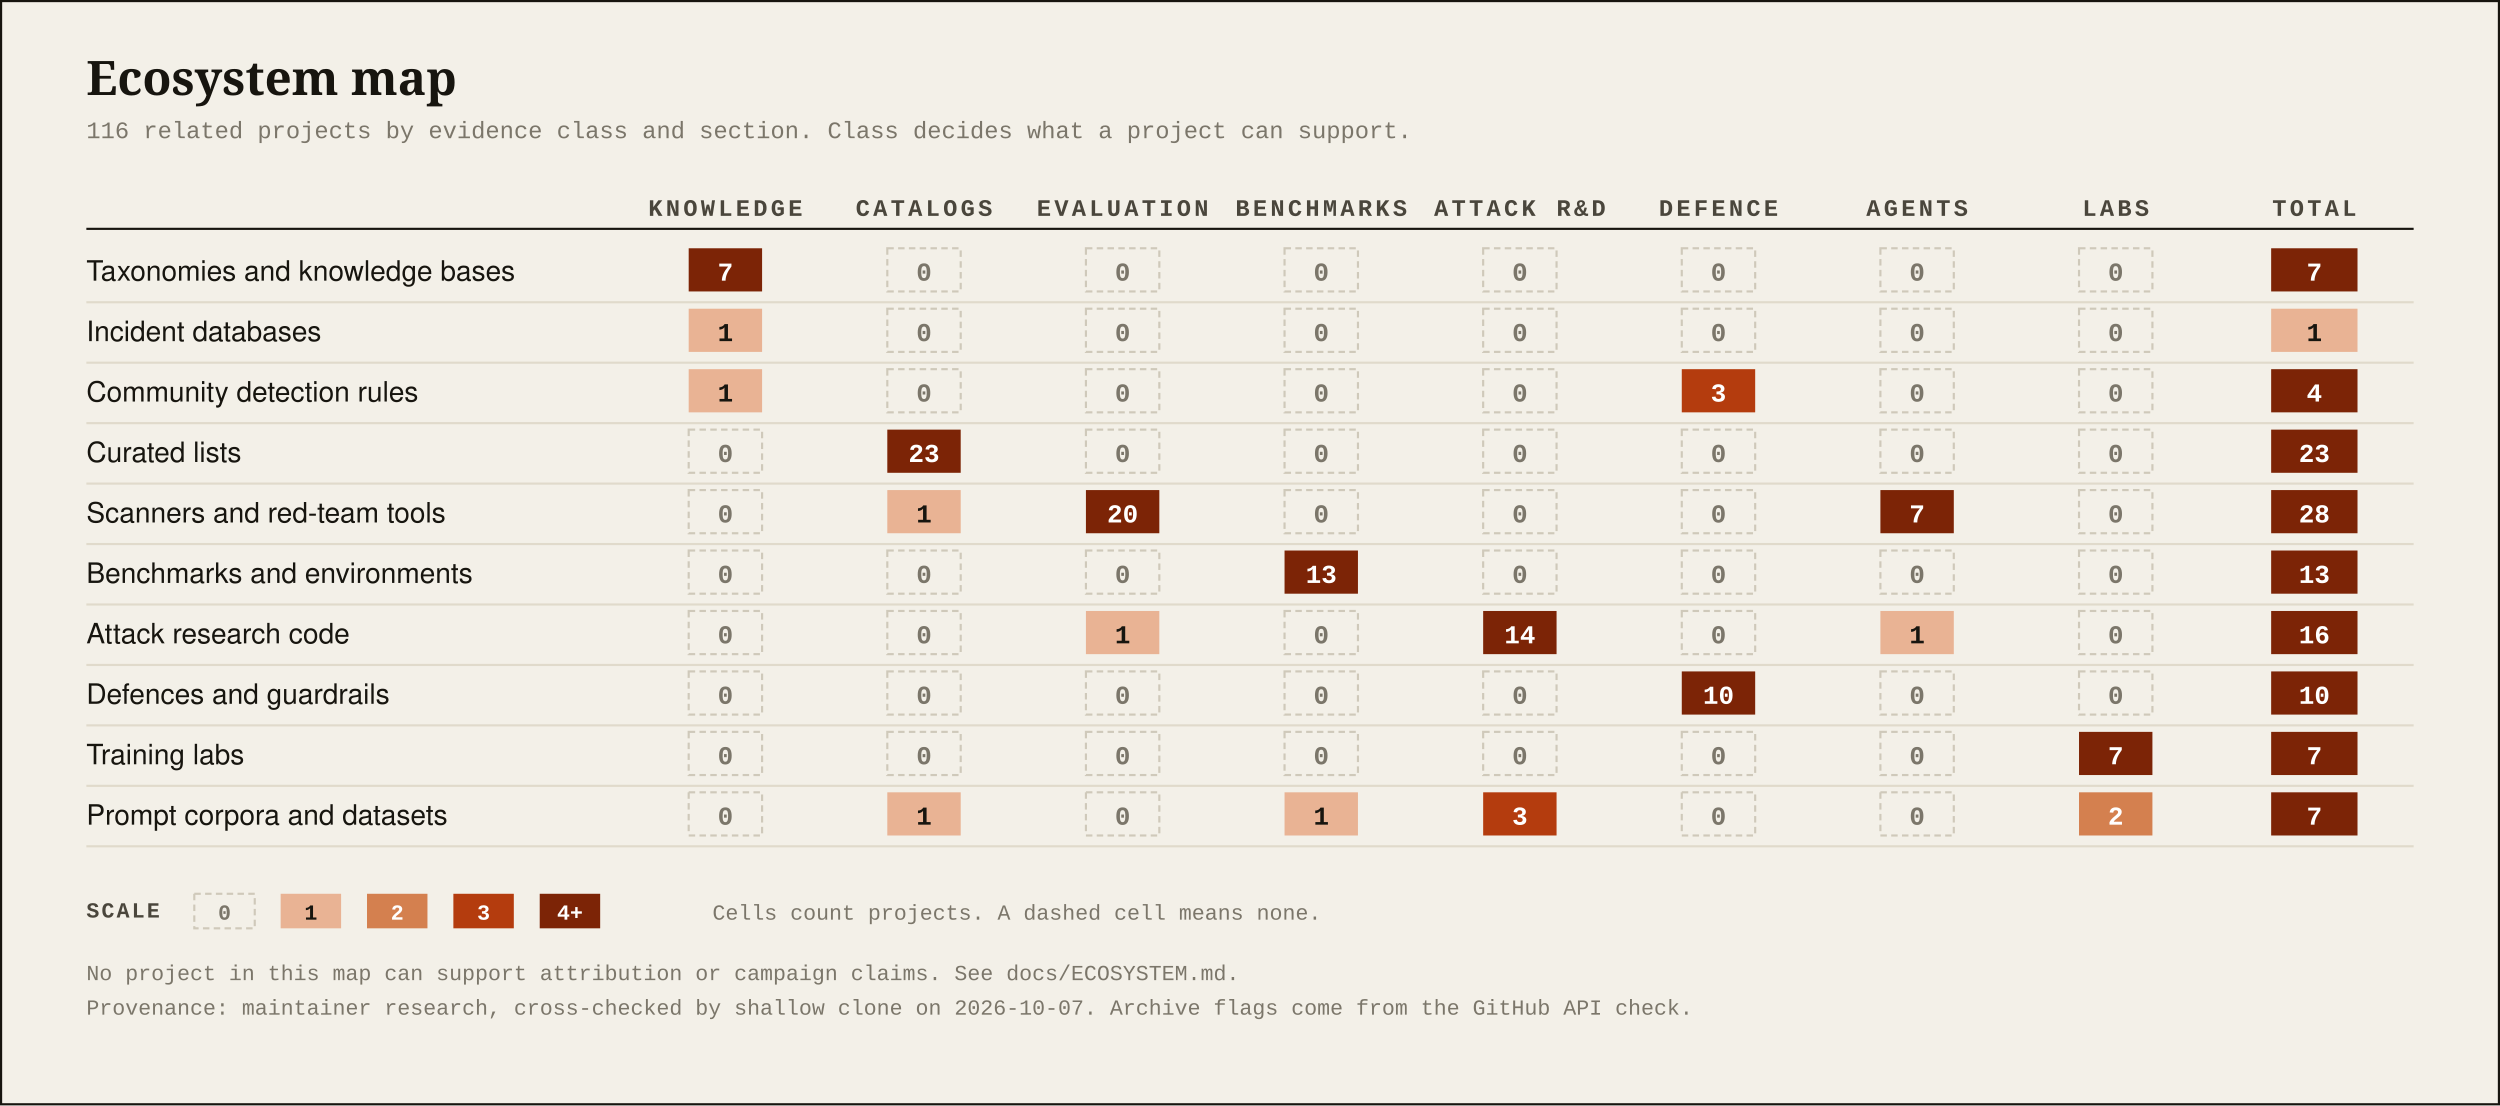
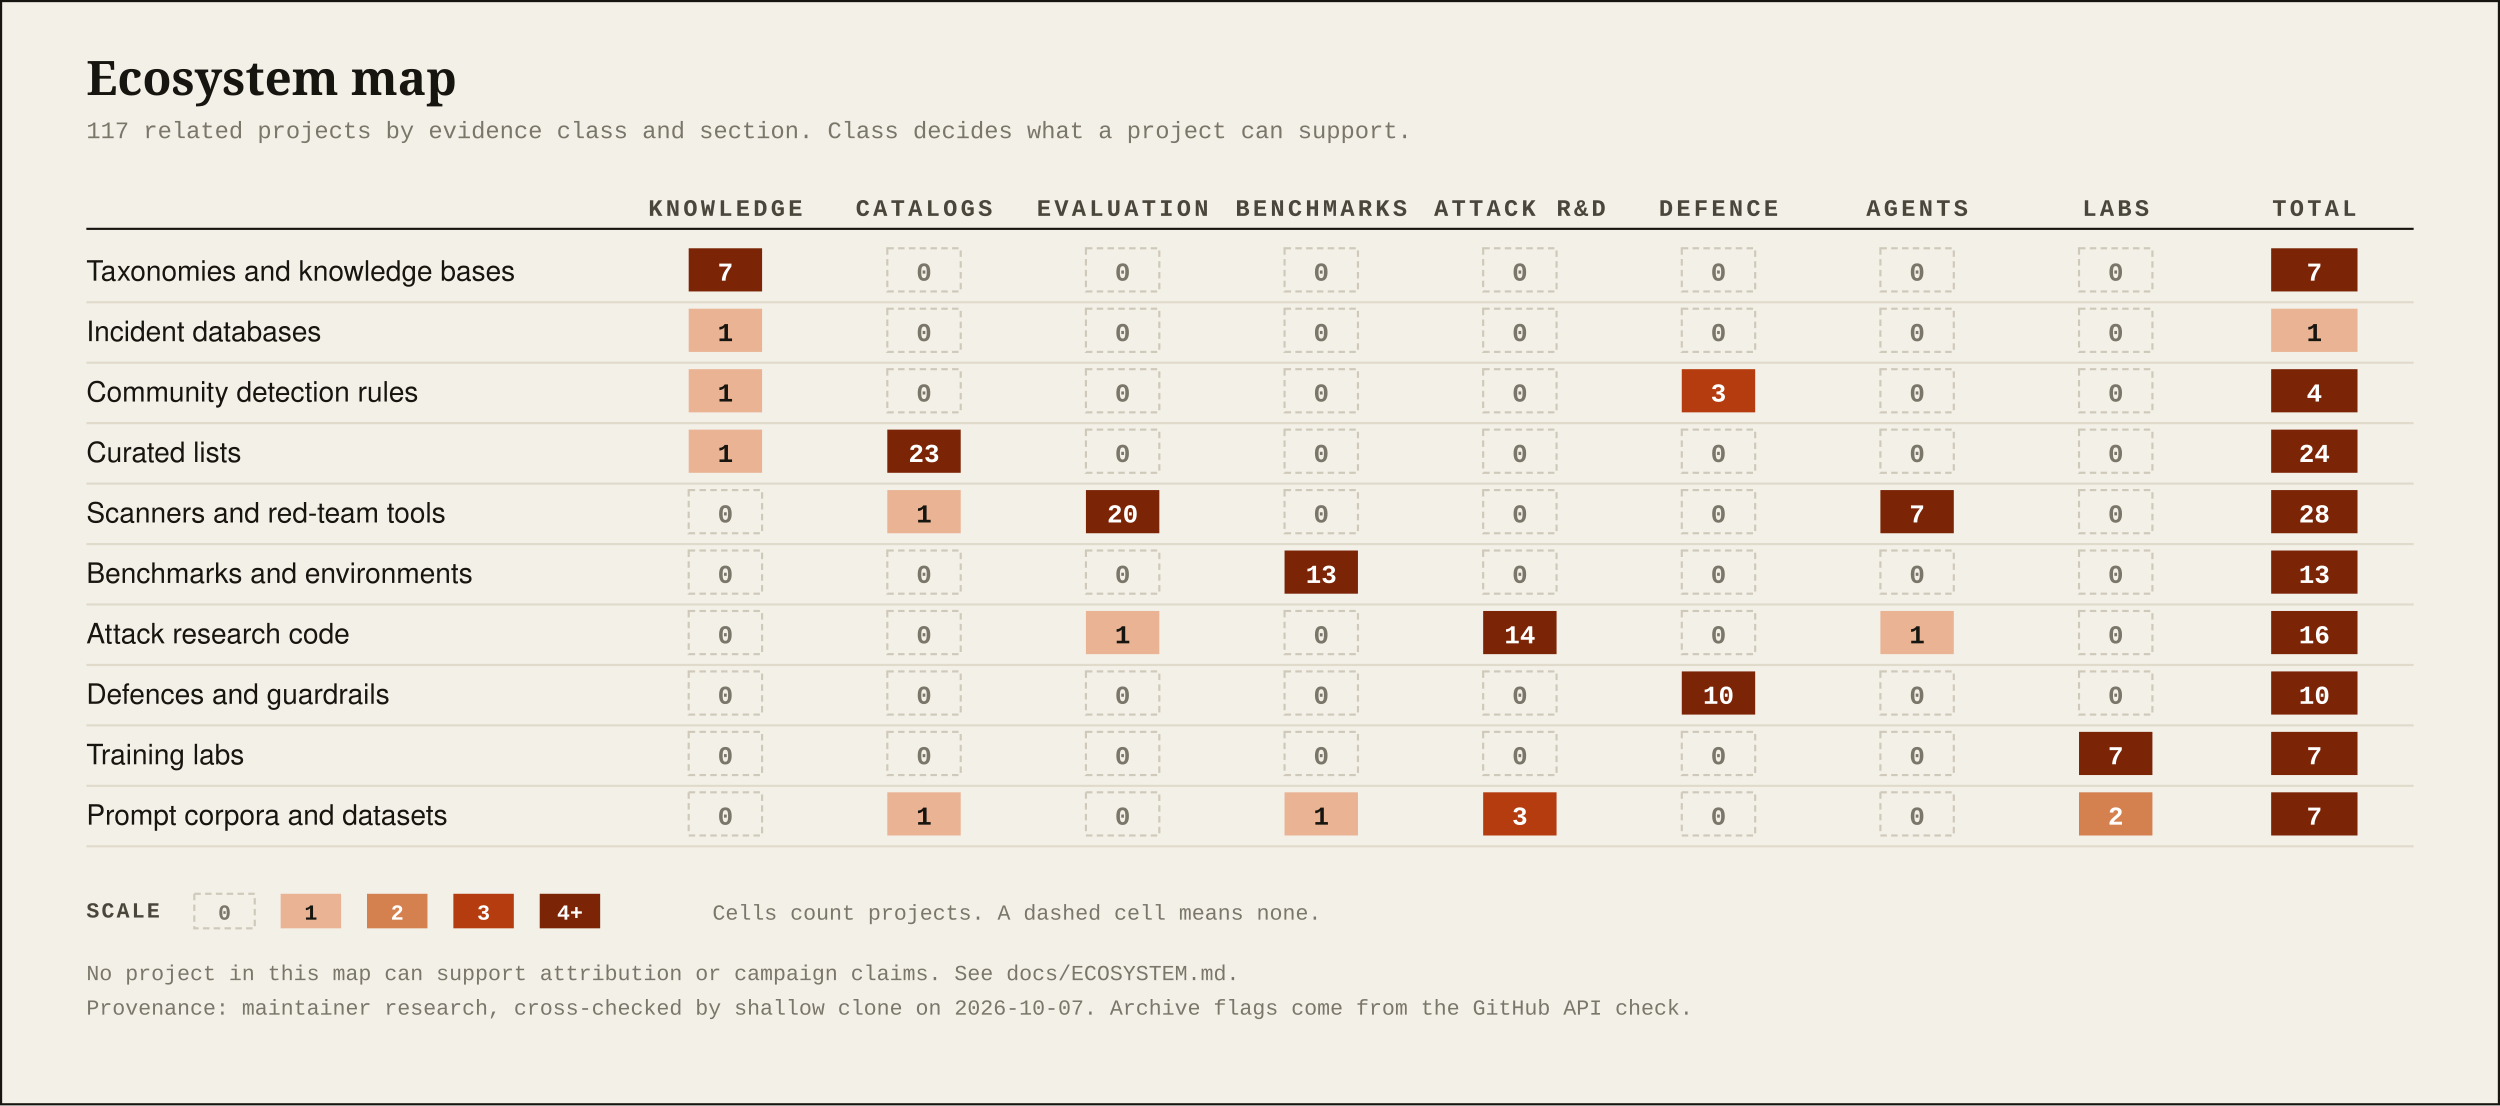
<svg xmlns="http://www.w3.org/2000/svg" width="1158" height="512" viewBox="0 0 1158 512" role="img" aria-labelledby="t">
  <rect width="1158" height="512" fill="#f3f0e8" />
  <rect x=".5" y=".5" width="1157" height="511" fill="none" stroke="#17150f" />
  <text x="40" y="44" font-family="Georgia,serif" font-size="22" font-weight="700" fill="#17150f">Ecosystem map</text>
-   <text x="40" y="64" font-family="'Courier New',monospace" font-size="11" fill="#7b766a">116 related projects by evidence class and section. Class decides what a project can support.</text>
+   <text x="40" y="64" font-family="'Courier New',monospace" font-size="11" fill="#7b766a">117 related projects by evidence class and section. Class decides what a project can support.</text>
  <text x="336.0" y="100" text-anchor="middle" font-family="'Courier New',monospace" font-size="11" font-weight="700" letter-spacing="1.5" fill="#4a463c">KNOWLEDGE</text>
  <text x="428.0" y="100" text-anchor="middle" font-family="'Courier New',monospace" font-size="11" font-weight="700" letter-spacing="1.5" fill="#4a463c">CATALOGS</text>
  <text x="520.0" y="100" text-anchor="middle" font-family="'Courier New',monospace" font-size="11" font-weight="700" letter-spacing="1.5" fill="#4a463c">EVALUATION</text>
  <text x="612.0" y="100" text-anchor="middle" font-family="'Courier New',monospace" font-size="11" font-weight="700" letter-spacing="1.5" fill="#4a463c">BENCHMARKS</text>
  <text x="704.0" y="100" text-anchor="middle" font-family="'Courier New',monospace" font-size="11" font-weight="700" letter-spacing="1.5" fill="#4a463c">ATTACK R&amp;D</text>
  <text x="796.0" y="100" text-anchor="middle" font-family="'Courier New',monospace" font-size="11" font-weight="700" letter-spacing="1.5" fill="#4a463c">DEFENCE</text>
  <text x="888.0" y="100" text-anchor="middle" font-family="'Courier New',monospace" font-size="11" font-weight="700" letter-spacing="1.5" fill="#4a463c">AGENTS</text>
  <text x="980.0" y="100" text-anchor="middle" font-family="'Courier New',monospace" font-size="11" font-weight="700" letter-spacing="1.5" fill="#4a463c">LABS</text>
  <text x="1072.0" y="100" text-anchor="middle" font-family="'Courier New',monospace" font-size="11" font-weight="700" letter-spacing="1.5" fill="#4a463c">TOTAL</text>
  <line x1="40" x2="1118" y1="106" y2="106" stroke="#17150f" />
  <text x="40" y="130" font-family="system-ui,Helvetica,Arial,sans-serif" font-size="13" fill="#17150f">Taxonomies and knowledge bases</text>
  <rect x="319.0" y="115" width="34" height="20" fill="#7c2406" />
  <text x="336.0" y="130" text-anchor="middle" font-family="'Courier New',monospace" font-size="12" font-weight="700" fill="#ffffff">7</text>
  <rect x="411.0" y="115" width="34" height="20" fill="none" stroke="#cfc9ba" stroke-dasharray="3 2" />
  <text x="428.0" y="130" text-anchor="middle" font-family="'Courier New',monospace" font-size="12" font-weight="700" fill="#7b766a">0</text>
  <rect x="503.0" y="115" width="34" height="20" fill="none" stroke="#cfc9ba" stroke-dasharray="3 2" />
  <text x="520.0" y="130" text-anchor="middle" font-family="'Courier New',monospace" font-size="12" font-weight="700" fill="#7b766a">0</text>
  <rect x="595.0" y="115" width="34" height="20" fill="none" stroke="#cfc9ba" stroke-dasharray="3 2" />
  <text x="612.0" y="130" text-anchor="middle" font-family="'Courier New',monospace" font-size="12" font-weight="700" fill="#7b766a">0</text>
  <rect x="687.0" y="115" width="34" height="20" fill="none" stroke="#cfc9ba" stroke-dasharray="3 2" />
  <text x="704.0" y="130" text-anchor="middle" font-family="'Courier New',monospace" font-size="12" font-weight="700" fill="#7b766a">0</text>
  <rect x="779.0" y="115" width="34" height="20" fill="none" stroke="#cfc9ba" stroke-dasharray="3 2" />
  <text x="796.0" y="130" text-anchor="middle" font-family="'Courier New',monospace" font-size="12" font-weight="700" fill="#7b766a">0</text>
  <rect x="871.0" y="115" width="34" height="20" fill="none" stroke="#cfc9ba" stroke-dasharray="3 2" />
  <text x="888.0" y="130" text-anchor="middle" font-family="'Courier New',monospace" font-size="12" font-weight="700" fill="#7b766a">0</text>
  <rect x="963.0" y="115" width="34" height="20" fill="none" stroke="#cfc9ba" stroke-dasharray="3 2" />
  <text x="980.0" y="130" text-anchor="middle" font-family="'Courier New',monospace" font-size="12" font-weight="700" fill="#7b766a">0</text>
  <rect x="1052.0" y="115" width="40" height="20" fill="#7c2406" />
  <text x="1072.0" y="130" text-anchor="middle" font-family="'Courier New',monospace" font-size="12" font-weight="700" fill="#ffffff">7</text>
  <line x1="40" x2="1118" y1="140" y2="140" stroke="#e0dacb" />
  <text x="40" y="158" font-family="system-ui,Helvetica,Arial,sans-serif" font-size="13" fill="#17150f">Incident databases</text>
  <rect x="319.0" y="143" width="34" height="20" fill="#e9b394" />
  <text x="336.0" y="158" text-anchor="middle" font-family="'Courier New',monospace" font-size="12" font-weight="700" fill="#17150f">1</text>
  <rect x="411.0" y="143" width="34" height="20" fill="none" stroke="#cfc9ba" stroke-dasharray="3 2" />
  <text x="428.0" y="158" text-anchor="middle" font-family="'Courier New',monospace" font-size="12" font-weight="700" fill="#7b766a">0</text>
  <rect x="503.0" y="143" width="34" height="20" fill="none" stroke="#cfc9ba" stroke-dasharray="3 2" />
  <text x="520.0" y="158" text-anchor="middle" font-family="'Courier New',monospace" font-size="12" font-weight="700" fill="#7b766a">0</text>
  <rect x="595.0" y="143" width="34" height="20" fill="none" stroke="#cfc9ba" stroke-dasharray="3 2" />
  <text x="612.0" y="158" text-anchor="middle" font-family="'Courier New',monospace" font-size="12" font-weight="700" fill="#7b766a">0</text>
  <rect x="687.0" y="143" width="34" height="20" fill="none" stroke="#cfc9ba" stroke-dasharray="3 2" />
  <text x="704.0" y="158" text-anchor="middle" font-family="'Courier New',monospace" font-size="12" font-weight="700" fill="#7b766a">0</text>
  <rect x="779.0" y="143" width="34" height="20" fill="none" stroke="#cfc9ba" stroke-dasharray="3 2" />
  <text x="796.0" y="158" text-anchor="middle" font-family="'Courier New',monospace" font-size="12" font-weight="700" fill="#7b766a">0</text>
  <rect x="871.0" y="143" width="34" height="20" fill="none" stroke="#cfc9ba" stroke-dasharray="3 2" />
  <text x="888.0" y="158" text-anchor="middle" font-family="'Courier New',monospace" font-size="12" font-weight="700" fill="#7b766a">0</text>
  <rect x="963.0" y="143" width="34" height="20" fill="none" stroke="#cfc9ba" stroke-dasharray="3 2" />
  <text x="980.0" y="158" text-anchor="middle" font-family="'Courier New',monospace" font-size="12" font-weight="700" fill="#7b766a">0</text>
  <rect x="1052.0" y="143" width="40" height="20" fill="#e9b394" />
  <text x="1072.0" y="158" text-anchor="middle" font-family="'Courier New',monospace" font-size="12" font-weight="700" fill="#17150f">1</text>
  <line x1="40" x2="1118" y1="168" y2="168" stroke="#e0dacb" />
  <text x="40" y="186" font-family="system-ui,Helvetica,Arial,sans-serif" font-size="13" fill="#17150f">Community detection rules</text>
  <rect x="319.0" y="171" width="34" height="20" fill="#e9b394" />
  <text x="336.0" y="186" text-anchor="middle" font-family="'Courier New',monospace" font-size="12" font-weight="700" fill="#17150f">1</text>
  <rect x="411.0" y="171" width="34" height="20" fill="none" stroke="#cfc9ba" stroke-dasharray="3 2" />
  <text x="428.0" y="186" text-anchor="middle" font-family="'Courier New',monospace" font-size="12" font-weight="700" fill="#7b766a">0</text>
  <rect x="503.0" y="171" width="34" height="20" fill="none" stroke="#cfc9ba" stroke-dasharray="3 2" />
  <text x="520.0" y="186" text-anchor="middle" font-family="'Courier New',monospace" font-size="12" font-weight="700" fill="#7b766a">0</text>
  <rect x="595.0" y="171" width="34" height="20" fill="none" stroke="#cfc9ba" stroke-dasharray="3 2" />
  <text x="612.0" y="186" text-anchor="middle" font-family="'Courier New',monospace" font-size="12" font-weight="700" fill="#7b766a">0</text>
  <rect x="687.0" y="171" width="34" height="20" fill="none" stroke="#cfc9ba" stroke-dasharray="3 2" />
  <text x="704.0" y="186" text-anchor="middle" font-family="'Courier New',monospace" font-size="12" font-weight="700" fill="#7b766a">0</text>
  <rect x="779.0" y="171" width="34" height="20" fill="#b43c0e" />
  <text x="796.0" y="186" text-anchor="middle" font-family="'Courier New',monospace" font-size="12" font-weight="700" fill="#ffffff">3</text>
  <rect x="871.0" y="171" width="34" height="20" fill="none" stroke="#cfc9ba" stroke-dasharray="3 2" />
  <text x="888.0" y="186" text-anchor="middle" font-family="'Courier New',monospace" font-size="12" font-weight="700" fill="#7b766a">0</text>
  <rect x="963.0" y="171" width="34" height="20" fill="none" stroke="#cfc9ba" stroke-dasharray="3 2" />
  <text x="980.0" y="186" text-anchor="middle" font-family="'Courier New',monospace" font-size="12" font-weight="700" fill="#7b766a">0</text>
  <rect x="1052.0" y="171" width="40" height="20" fill="#7c2406" />
  <text x="1072.0" y="186" text-anchor="middle" font-family="'Courier New',monospace" font-size="12" font-weight="700" fill="#ffffff">4</text>
  <line x1="40" x2="1118" y1="196" y2="196" stroke="#e0dacb" />
  <text x="40" y="214" font-family="system-ui,Helvetica,Arial,sans-serif" font-size="13" fill="#17150f">Curated lists</text>
-   <rect x="319.0" y="199" width="34" height="20" fill="none" stroke="#cfc9ba" stroke-dasharray="3 2" />
-   <text x="336.0" y="214" text-anchor="middle" font-family="'Courier New',monospace" font-size="12" font-weight="700" fill="#7b766a">0</text>
+   <rect x="319.0" y="199" width="34" height="20" fill="#e9b394" />
+   <text x="336.0" y="214" text-anchor="middle" font-family="'Courier New',monospace" font-size="12" font-weight="700" fill="#17150f">1</text>
  <rect x="411.0" y="199" width="34" height="20" fill="#7c2406" />
  <text x="428.0" y="214" text-anchor="middle" font-family="'Courier New',monospace" font-size="12" font-weight="700" fill="#ffffff">23</text>
  <rect x="503.0" y="199" width="34" height="20" fill="none" stroke="#cfc9ba" stroke-dasharray="3 2" />
  <text x="520.0" y="214" text-anchor="middle" font-family="'Courier New',monospace" font-size="12" font-weight="700" fill="#7b766a">0</text>
  <rect x="595.0" y="199" width="34" height="20" fill="none" stroke="#cfc9ba" stroke-dasharray="3 2" />
  <text x="612.0" y="214" text-anchor="middle" font-family="'Courier New',monospace" font-size="12" font-weight="700" fill="#7b766a">0</text>
  <rect x="687.0" y="199" width="34" height="20" fill="none" stroke="#cfc9ba" stroke-dasharray="3 2" />
  <text x="704.0" y="214" text-anchor="middle" font-family="'Courier New',monospace" font-size="12" font-weight="700" fill="#7b766a">0</text>
  <rect x="779.0" y="199" width="34" height="20" fill="none" stroke="#cfc9ba" stroke-dasharray="3 2" />
  <text x="796.0" y="214" text-anchor="middle" font-family="'Courier New',monospace" font-size="12" font-weight="700" fill="#7b766a">0</text>
  <rect x="871.0" y="199" width="34" height="20" fill="none" stroke="#cfc9ba" stroke-dasharray="3 2" />
  <text x="888.0" y="214" text-anchor="middle" font-family="'Courier New',monospace" font-size="12" font-weight="700" fill="#7b766a">0</text>
  <rect x="963.0" y="199" width="34" height="20" fill="none" stroke="#cfc9ba" stroke-dasharray="3 2" />
  <text x="980.0" y="214" text-anchor="middle" font-family="'Courier New',monospace" font-size="12" font-weight="700" fill="#7b766a">0</text>
  <rect x="1052.0" y="199" width="40" height="20" fill="#7c2406" />
-   <text x="1072.0" y="214" text-anchor="middle" font-family="'Courier New',monospace" font-size="12" font-weight="700" fill="#ffffff">23</text>
+   <text x="1072.0" y="214" text-anchor="middle" font-family="'Courier New',monospace" font-size="12" font-weight="700" fill="#ffffff">24</text>
  <line x1="40" x2="1118" y1="224" y2="224" stroke="#e0dacb" />
  <text x="40" y="242" font-family="system-ui,Helvetica,Arial,sans-serif" font-size="13" fill="#17150f">Scanners and red-team tools</text>
  <rect x="319.0" y="227" width="34" height="20" fill="none" stroke="#cfc9ba" stroke-dasharray="3 2" />
  <text x="336.0" y="242" text-anchor="middle" font-family="'Courier New',monospace" font-size="12" font-weight="700" fill="#7b766a">0</text>
  <rect x="411.0" y="227" width="34" height="20" fill="#e9b394" />
  <text x="428.0" y="242" text-anchor="middle" font-family="'Courier New',monospace" font-size="12" font-weight="700" fill="#17150f">1</text>
  <rect x="503.0" y="227" width="34" height="20" fill="#7c2406" />
  <text x="520.0" y="242" text-anchor="middle" font-family="'Courier New',monospace" font-size="12" font-weight="700" fill="#ffffff">20</text>
  <rect x="595.0" y="227" width="34" height="20" fill="none" stroke="#cfc9ba" stroke-dasharray="3 2" />
  <text x="612.0" y="242" text-anchor="middle" font-family="'Courier New',monospace" font-size="12" font-weight="700" fill="#7b766a">0</text>
  <rect x="687.0" y="227" width="34" height="20" fill="none" stroke="#cfc9ba" stroke-dasharray="3 2" />
  <text x="704.0" y="242" text-anchor="middle" font-family="'Courier New',monospace" font-size="12" font-weight="700" fill="#7b766a">0</text>
  <rect x="779.0" y="227" width="34" height="20" fill="none" stroke="#cfc9ba" stroke-dasharray="3 2" />
  <text x="796.0" y="242" text-anchor="middle" font-family="'Courier New',monospace" font-size="12" font-weight="700" fill="#7b766a">0</text>
  <rect x="871.0" y="227" width="34" height="20" fill="#7c2406" />
  <text x="888.0" y="242" text-anchor="middle" font-family="'Courier New',monospace" font-size="12" font-weight="700" fill="#ffffff">7</text>
  <rect x="963.0" y="227" width="34" height="20" fill="none" stroke="#cfc9ba" stroke-dasharray="3 2" />
  <text x="980.0" y="242" text-anchor="middle" font-family="'Courier New',monospace" font-size="12" font-weight="700" fill="#7b766a">0</text>
  <rect x="1052.0" y="227" width="40" height="20" fill="#7c2406" />
  <text x="1072.0" y="242" text-anchor="middle" font-family="'Courier New',monospace" font-size="12" font-weight="700" fill="#ffffff">28</text>
  <line x1="40" x2="1118" y1="252" y2="252" stroke="#e0dacb" />
  <text x="40" y="270" font-family="system-ui,Helvetica,Arial,sans-serif" font-size="13" fill="#17150f">Benchmarks and environments</text>
  <rect x="319.0" y="255" width="34" height="20" fill="none" stroke="#cfc9ba" stroke-dasharray="3 2" />
  <text x="336.0" y="270" text-anchor="middle" font-family="'Courier New',monospace" font-size="12" font-weight="700" fill="#7b766a">0</text>
  <rect x="411.0" y="255" width="34" height="20" fill="none" stroke="#cfc9ba" stroke-dasharray="3 2" />
  <text x="428.0" y="270" text-anchor="middle" font-family="'Courier New',monospace" font-size="12" font-weight="700" fill="#7b766a">0</text>
  <rect x="503.0" y="255" width="34" height="20" fill="none" stroke="#cfc9ba" stroke-dasharray="3 2" />
  <text x="520.0" y="270" text-anchor="middle" font-family="'Courier New',monospace" font-size="12" font-weight="700" fill="#7b766a">0</text>
  <rect x="595.0" y="255" width="34" height="20" fill="#7c2406" />
  <text x="612.0" y="270" text-anchor="middle" font-family="'Courier New',monospace" font-size="12" font-weight="700" fill="#ffffff">13</text>
  <rect x="687.0" y="255" width="34" height="20" fill="none" stroke="#cfc9ba" stroke-dasharray="3 2" />
  <text x="704.0" y="270" text-anchor="middle" font-family="'Courier New',monospace" font-size="12" font-weight="700" fill="#7b766a">0</text>
  <rect x="779.0" y="255" width="34" height="20" fill="none" stroke="#cfc9ba" stroke-dasharray="3 2" />
  <text x="796.0" y="270" text-anchor="middle" font-family="'Courier New',monospace" font-size="12" font-weight="700" fill="#7b766a">0</text>
  <rect x="871.0" y="255" width="34" height="20" fill="none" stroke="#cfc9ba" stroke-dasharray="3 2" />
  <text x="888.0" y="270" text-anchor="middle" font-family="'Courier New',monospace" font-size="12" font-weight="700" fill="#7b766a">0</text>
  <rect x="963.0" y="255" width="34" height="20" fill="none" stroke="#cfc9ba" stroke-dasharray="3 2" />
  <text x="980.0" y="270" text-anchor="middle" font-family="'Courier New',monospace" font-size="12" font-weight="700" fill="#7b766a">0</text>
  <rect x="1052.0" y="255" width="40" height="20" fill="#7c2406" />
  <text x="1072.0" y="270" text-anchor="middle" font-family="'Courier New',monospace" font-size="12" font-weight="700" fill="#ffffff">13</text>
  <line x1="40" x2="1118" y1="280" y2="280" stroke="#e0dacb" />
  <text x="40" y="298" font-family="system-ui,Helvetica,Arial,sans-serif" font-size="13" fill="#17150f">Attack research code</text>
  <rect x="319.0" y="283" width="34" height="20" fill="none" stroke="#cfc9ba" stroke-dasharray="3 2" />
  <text x="336.0" y="298" text-anchor="middle" font-family="'Courier New',monospace" font-size="12" font-weight="700" fill="#7b766a">0</text>
  <rect x="411.0" y="283" width="34" height="20" fill="none" stroke="#cfc9ba" stroke-dasharray="3 2" />
  <text x="428.0" y="298" text-anchor="middle" font-family="'Courier New',monospace" font-size="12" font-weight="700" fill="#7b766a">0</text>
  <rect x="503.0" y="283" width="34" height="20" fill="#e9b394" />
  <text x="520.0" y="298" text-anchor="middle" font-family="'Courier New',monospace" font-size="12" font-weight="700" fill="#17150f">1</text>
  <rect x="595.0" y="283" width="34" height="20" fill="none" stroke="#cfc9ba" stroke-dasharray="3 2" />
  <text x="612.0" y="298" text-anchor="middle" font-family="'Courier New',monospace" font-size="12" font-weight="700" fill="#7b766a">0</text>
  <rect x="687.0" y="283" width="34" height="20" fill="#7c2406" />
  <text x="704.0" y="298" text-anchor="middle" font-family="'Courier New',monospace" font-size="12" font-weight="700" fill="#ffffff">14</text>
  <rect x="779.0" y="283" width="34" height="20" fill="none" stroke="#cfc9ba" stroke-dasharray="3 2" />
  <text x="796.0" y="298" text-anchor="middle" font-family="'Courier New',monospace" font-size="12" font-weight="700" fill="#7b766a">0</text>
  <rect x="871.0" y="283" width="34" height="20" fill="#e9b394" />
  <text x="888.0" y="298" text-anchor="middle" font-family="'Courier New',monospace" font-size="12" font-weight="700" fill="#17150f">1</text>
  <rect x="963.0" y="283" width="34" height="20" fill="none" stroke="#cfc9ba" stroke-dasharray="3 2" />
  <text x="980.0" y="298" text-anchor="middle" font-family="'Courier New',monospace" font-size="12" font-weight="700" fill="#7b766a">0</text>
  <rect x="1052.0" y="283" width="40" height="20" fill="#7c2406" />
  <text x="1072.0" y="298" text-anchor="middle" font-family="'Courier New',monospace" font-size="12" font-weight="700" fill="#ffffff">16</text>
  <line x1="40" x2="1118" y1="308" y2="308" stroke="#e0dacb" />
  <text x="40" y="326" font-family="system-ui,Helvetica,Arial,sans-serif" font-size="13" fill="#17150f">Defences and guardrails</text>
  <rect x="319.0" y="311" width="34" height="20" fill="none" stroke="#cfc9ba" stroke-dasharray="3 2" />
  <text x="336.0" y="326" text-anchor="middle" font-family="'Courier New',monospace" font-size="12" font-weight="700" fill="#7b766a">0</text>
  <rect x="411.0" y="311" width="34" height="20" fill="none" stroke="#cfc9ba" stroke-dasharray="3 2" />
  <text x="428.0" y="326" text-anchor="middle" font-family="'Courier New',monospace" font-size="12" font-weight="700" fill="#7b766a">0</text>
  <rect x="503.0" y="311" width="34" height="20" fill="none" stroke="#cfc9ba" stroke-dasharray="3 2" />
  <text x="520.0" y="326" text-anchor="middle" font-family="'Courier New',monospace" font-size="12" font-weight="700" fill="#7b766a">0</text>
  <rect x="595.0" y="311" width="34" height="20" fill="none" stroke="#cfc9ba" stroke-dasharray="3 2" />
  <text x="612.0" y="326" text-anchor="middle" font-family="'Courier New',monospace" font-size="12" font-weight="700" fill="#7b766a">0</text>
  <rect x="687.0" y="311" width="34" height="20" fill="none" stroke="#cfc9ba" stroke-dasharray="3 2" />
  <text x="704.0" y="326" text-anchor="middle" font-family="'Courier New',monospace" font-size="12" font-weight="700" fill="#7b766a">0</text>
  <rect x="779.0" y="311" width="34" height="20" fill="#7c2406" />
  <text x="796.0" y="326" text-anchor="middle" font-family="'Courier New',monospace" font-size="12" font-weight="700" fill="#ffffff">10</text>
  <rect x="871.0" y="311" width="34" height="20" fill="none" stroke="#cfc9ba" stroke-dasharray="3 2" />
  <text x="888.0" y="326" text-anchor="middle" font-family="'Courier New',monospace" font-size="12" font-weight="700" fill="#7b766a">0</text>
  <rect x="963.0" y="311" width="34" height="20" fill="none" stroke="#cfc9ba" stroke-dasharray="3 2" />
  <text x="980.0" y="326" text-anchor="middle" font-family="'Courier New',monospace" font-size="12" font-weight="700" fill="#7b766a">0</text>
  <rect x="1052.0" y="311" width="40" height="20" fill="#7c2406" />
  <text x="1072.0" y="326" text-anchor="middle" font-family="'Courier New',monospace" font-size="12" font-weight="700" fill="#ffffff">10</text>
  <line x1="40" x2="1118" y1="336" y2="336" stroke="#e0dacb" />
  <text x="40" y="354" font-family="system-ui,Helvetica,Arial,sans-serif" font-size="13" fill="#17150f">Training labs</text>
  <rect x="319.0" y="339" width="34" height="20" fill="none" stroke="#cfc9ba" stroke-dasharray="3 2" />
  <text x="336.0" y="354" text-anchor="middle" font-family="'Courier New',monospace" font-size="12" font-weight="700" fill="#7b766a">0</text>
  <rect x="411.0" y="339" width="34" height="20" fill="none" stroke="#cfc9ba" stroke-dasharray="3 2" />
  <text x="428.0" y="354" text-anchor="middle" font-family="'Courier New',monospace" font-size="12" font-weight="700" fill="#7b766a">0</text>
  <rect x="503.0" y="339" width="34" height="20" fill="none" stroke="#cfc9ba" stroke-dasharray="3 2" />
  <text x="520.0" y="354" text-anchor="middle" font-family="'Courier New',monospace" font-size="12" font-weight="700" fill="#7b766a">0</text>
  <rect x="595.0" y="339" width="34" height="20" fill="none" stroke="#cfc9ba" stroke-dasharray="3 2" />
  <text x="612.0" y="354" text-anchor="middle" font-family="'Courier New',monospace" font-size="12" font-weight="700" fill="#7b766a">0</text>
  <rect x="687.0" y="339" width="34" height="20" fill="none" stroke="#cfc9ba" stroke-dasharray="3 2" />
  <text x="704.0" y="354" text-anchor="middle" font-family="'Courier New',monospace" font-size="12" font-weight="700" fill="#7b766a">0</text>
  <rect x="779.0" y="339" width="34" height="20" fill="none" stroke="#cfc9ba" stroke-dasharray="3 2" />
  <text x="796.0" y="354" text-anchor="middle" font-family="'Courier New',monospace" font-size="12" font-weight="700" fill="#7b766a">0</text>
  <rect x="871.0" y="339" width="34" height="20" fill="none" stroke="#cfc9ba" stroke-dasharray="3 2" />
  <text x="888.0" y="354" text-anchor="middle" font-family="'Courier New',monospace" font-size="12" font-weight="700" fill="#7b766a">0</text>
  <rect x="963.0" y="339" width="34" height="20" fill="#7c2406" />
  <text x="980.0" y="354" text-anchor="middle" font-family="'Courier New',monospace" font-size="12" font-weight="700" fill="#ffffff">7</text>
  <rect x="1052.0" y="339" width="40" height="20" fill="#7c2406" />
  <text x="1072.0" y="354" text-anchor="middle" font-family="'Courier New',monospace" font-size="12" font-weight="700" fill="#ffffff">7</text>
  <line x1="40" x2="1118" y1="364" y2="364" stroke="#e0dacb" />
  <text x="40" y="382" font-family="system-ui,Helvetica,Arial,sans-serif" font-size="13" fill="#17150f">Prompt corpora and datasets</text>
  <rect x="319.0" y="367" width="34" height="20" fill="none" stroke="#cfc9ba" stroke-dasharray="3 2" />
  <text x="336.0" y="382" text-anchor="middle" font-family="'Courier New',monospace" font-size="12" font-weight="700" fill="#7b766a">0</text>
  <rect x="411.0" y="367" width="34" height="20" fill="#e9b394" />
  <text x="428.0" y="382" text-anchor="middle" font-family="'Courier New',monospace" font-size="12" font-weight="700" fill="#17150f">1</text>
  <rect x="503.0" y="367" width="34" height="20" fill="none" stroke="#cfc9ba" stroke-dasharray="3 2" />
  <text x="520.0" y="382" text-anchor="middle" font-family="'Courier New',monospace" font-size="12" font-weight="700" fill="#7b766a">0</text>
  <rect x="595.0" y="367" width="34" height="20" fill="#e9b394" />
  <text x="612.0" y="382" text-anchor="middle" font-family="'Courier New',monospace" font-size="12" font-weight="700" fill="#17150f">1</text>
  <rect x="687.0" y="367" width="34" height="20" fill="#b43c0e" />
  <text x="704.0" y="382" text-anchor="middle" font-family="'Courier New',monospace" font-size="12" font-weight="700" fill="#ffffff">3</text>
  <rect x="779.0" y="367" width="34" height="20" fill="none" stroke="#cfc9ba" stroke-dasharray="3 2" />
  <text x="796.0" y="382" text-anchor="middle" font-family="'Courier New',monospace" font-size="12" font-weight="700" fill="#7b766a">0</text>
  <rect x="871.0" y="367" width="34" height="20" fill="none" stroke="#cfc9ba" stroke-dasharray="3 2" />
  <text x="888.0" y="382" text-anchor="middle" font-family="'Courier New',monospace" font-size="12" font-weight="700" fill="#7b766a">0</text>
  <rect x="963.0" y="367" width="34" height="20" fill="#d4804f" />
  <text x="980.0" y="382" text-anchor="middle" font-family="'Courier New',monospace" font-size="12" font-weight="700" fill="#ffffff">2</text>
  <rect x="1052.0" y="367" width="40" height="20" fill="#7c2406" />
  <text x="1072.0" y="382" text-anchor="middle" font-family="'Courier New',monospace" font-size="12" font-weight="700" fill="#ffffff">7</text>
  <line x1="40" x2="1118" y1="392" y2="392" stroke="#e0dacb" />
  <text x="40" y="425" font-family="'Courier New',monospace" font-size="10" font-weight="700" letter-spacing="1" fill="#4a463c">SCALE</text>
  <rect x="90" y="414" width="28" height="16" fill="none" stroke="#cfc9ba" stroke-dasharray="3 2" />
  <text x="104" y="426" text-anchor="middle" font-family="'Courier New',monospace" font-size="10" font-weight="700" fill="#7b766a">0</text>
  <rect x="130" y="414" width="28" height="16" fill="#e9b394" />
  <text x="144" y="426" text-anchor="middle" font-family="'Courier New',monospace" font-size="10" font-weight="700" fill="#17150f">1</text>
  <rect x="170" y="414" width="28" height="16" fill="#d4804f" />
  <text x="184" y="426" text-anchor="middle" font-family="'Courier New',monospace" font-size="10" font-weight="700" fill="#ffffff">2</text>
  <rect x="210" y="414" width="28" height="16" fill="#b43c0e" />
  <text x="224" y="426" text-anchor="middle" font-family="'Courier New',monospace" font-size="10" font-weight="700" fill="#ffffff">3</text>
  <rect x="250" y="414" width="28" height="16" fill="#7c2406" />
  <text x="264" y="426" text-anchor="middle" font-family="'Courier New',monospace" font-size="10" font-weight="700" fill="#ffffff">4+</text>
  <text x="330" y="426" font-family="'Courier New',monospace" font-size="10" fill="#7b766a">Cells count projects. A dashed cell means none.</text>
  <text x="40" y="454" font-family="'Courier New',monospace" font-size="10" fill="#7b766a">No project in this map can support attribution or campaign claims. See docs/ECOSYSTEM.md.</text>
  <text x="40" y="470" font-family="'Courier New',monospace" font-size="10" fill="#7b766a">Provenance: maintainer research, cross-checked by shallow clone on 2026-10-07. Archive flags come from the GitHub API check.</text>
</svg>
